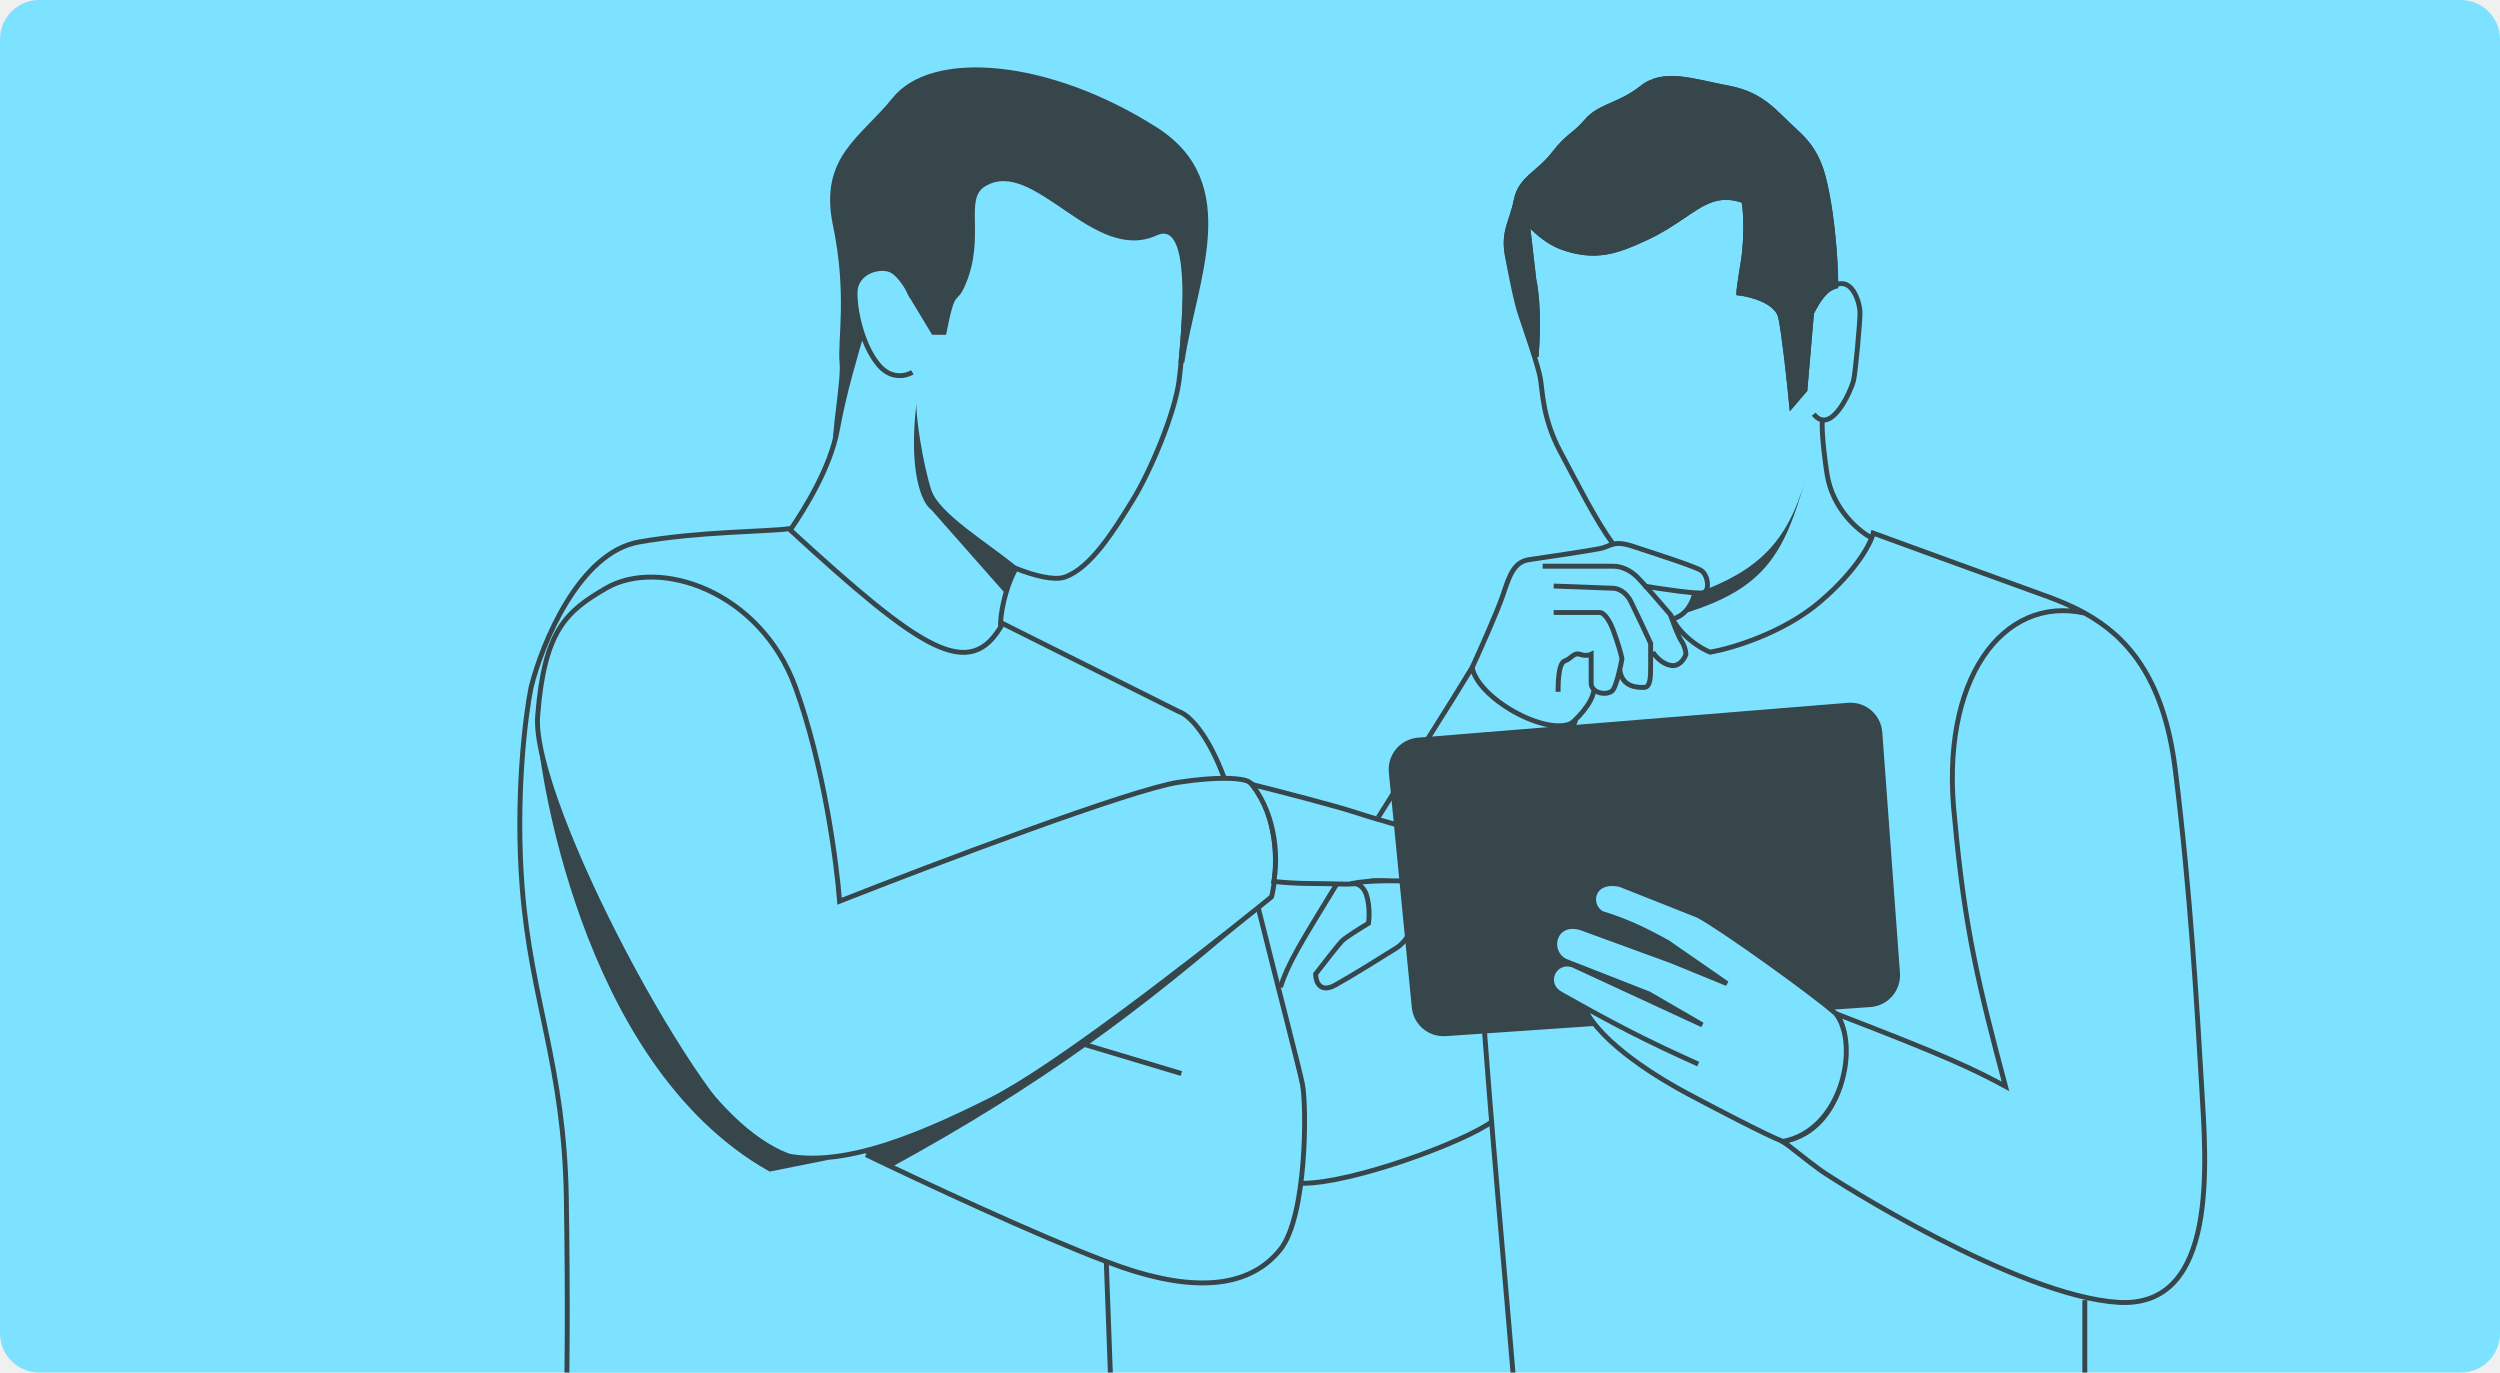
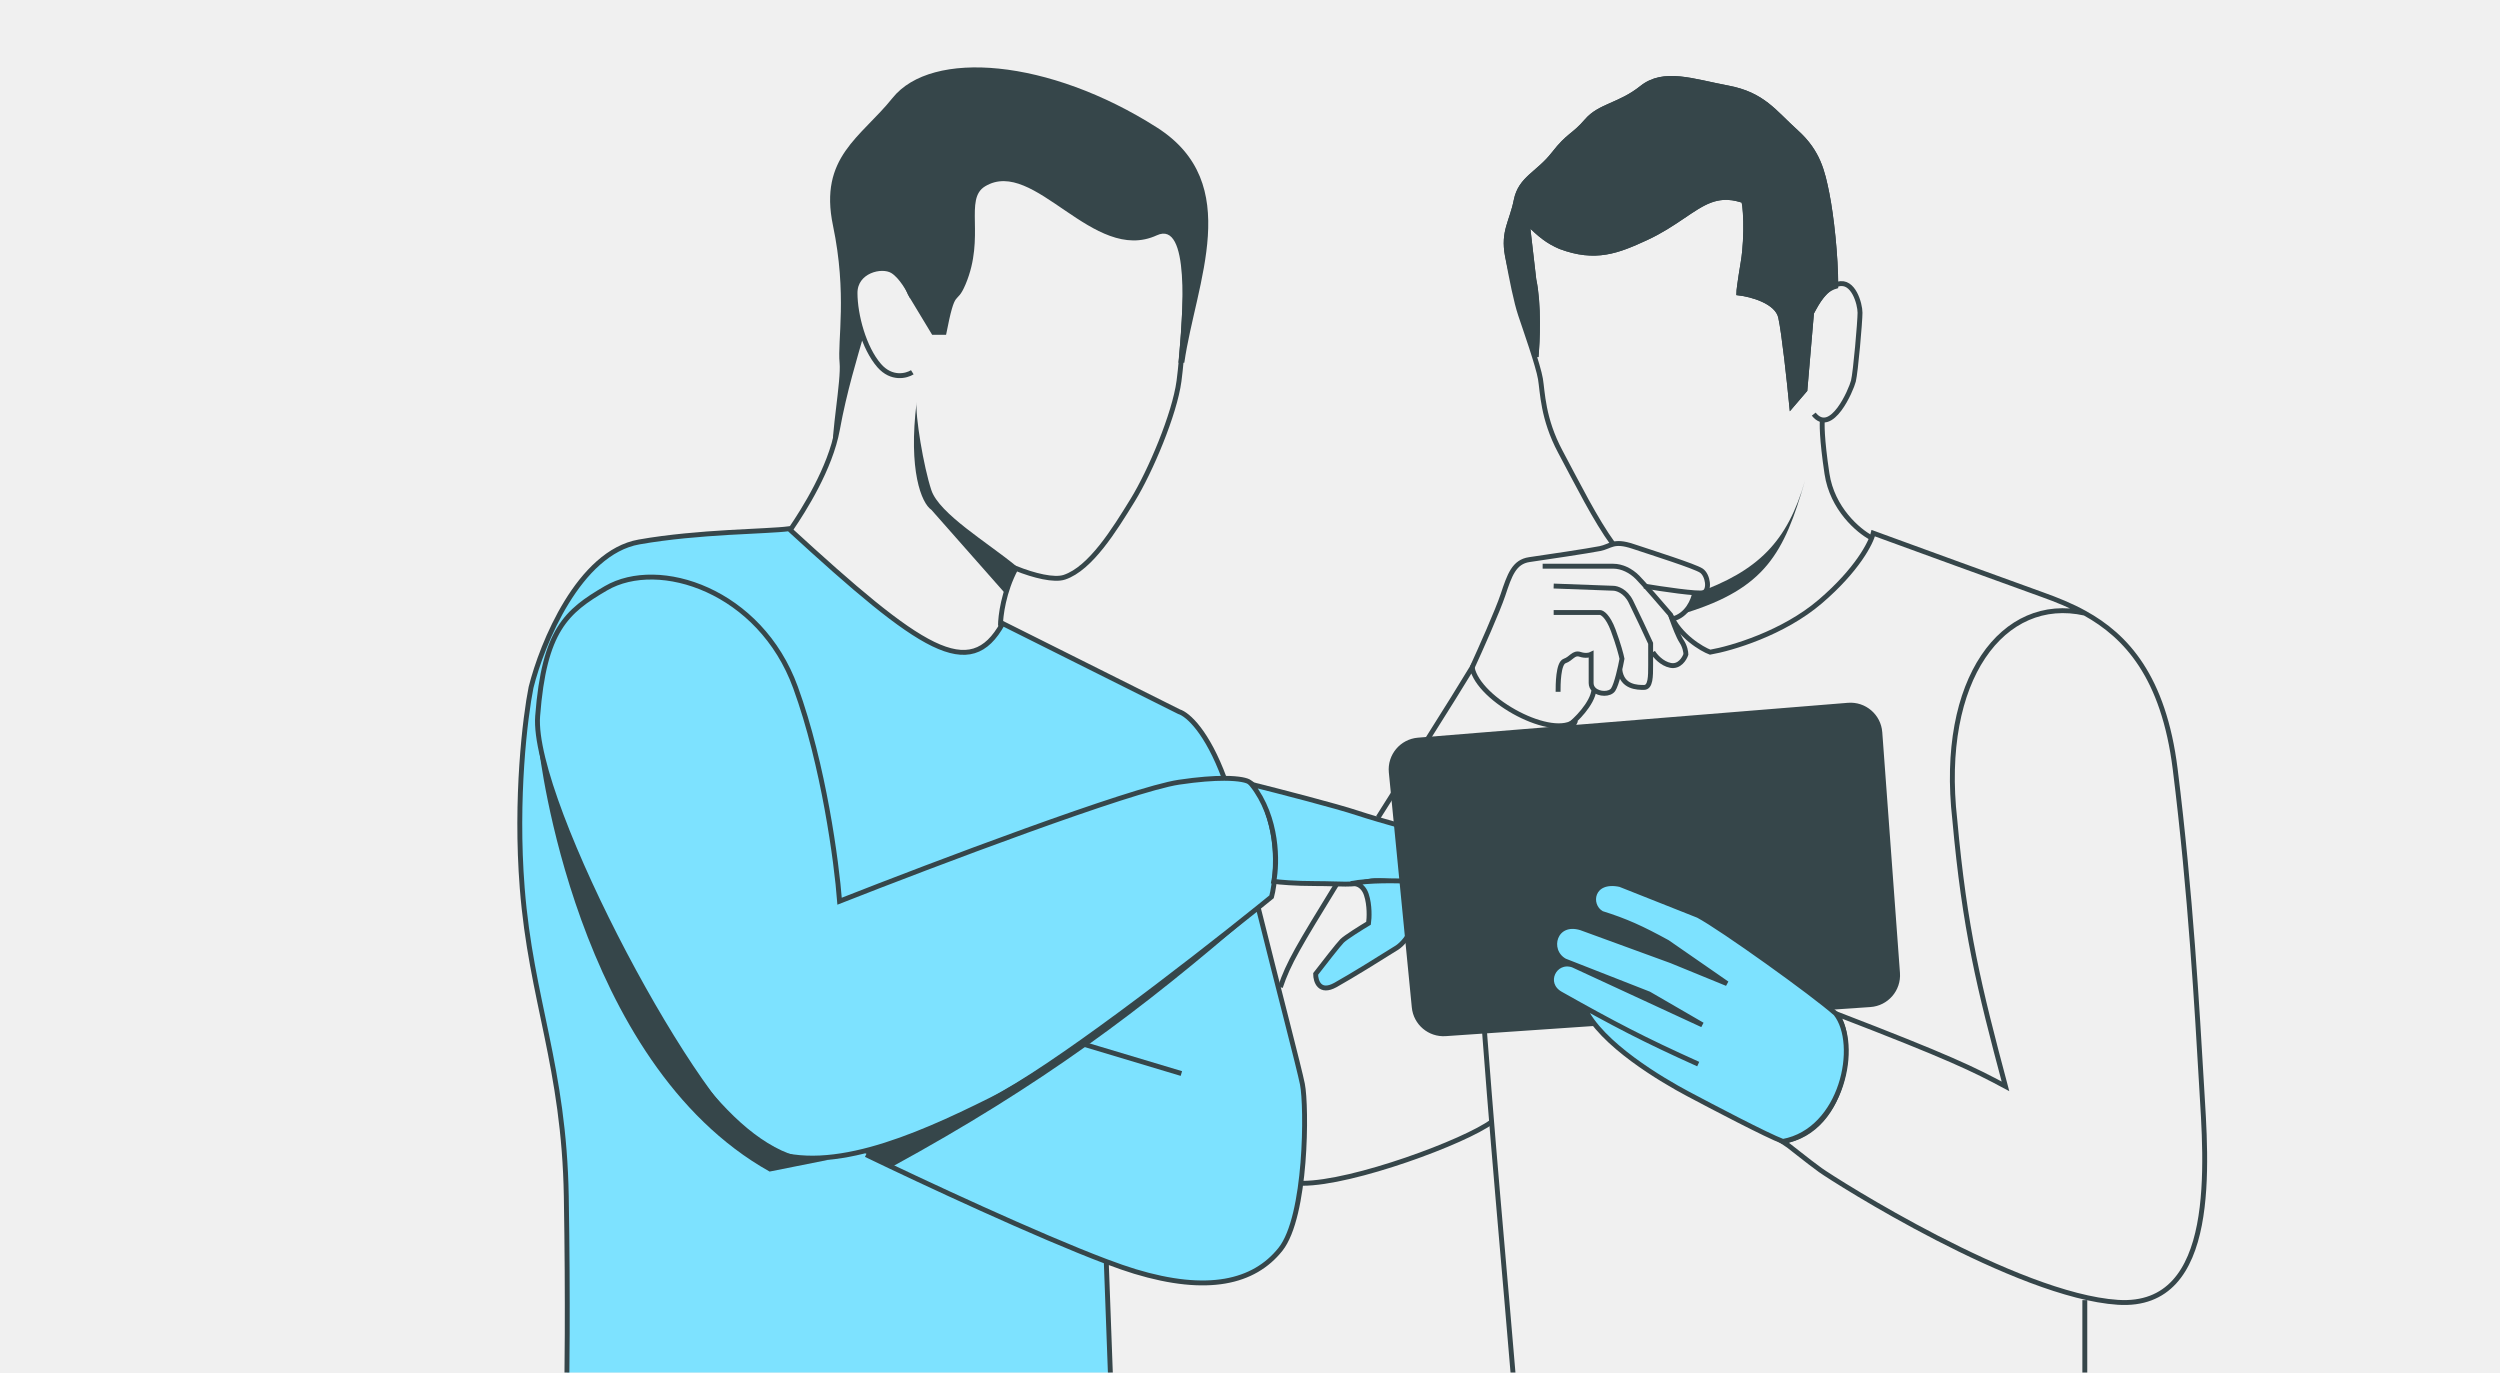
<svg xmlns="http://www.w3.org/2000/svg" width="255" height="140" viewBox="0 0 255 140" fill="none">
-   <g clip-path="url(#clip0)">
-     <path d="M0 4C0 1.791 1.791 0 4 0H251C253.209 0 255 1.791 255 4V136C255 138.209 253.209 140 251 140H4C1.791 140 0 138.209 0 136V4Z" fill="#7DE2FF" />
+   <g clip-path="url(#clip0_465_895)">
    <path d="M54.166 70.118C55.29 65.621 59.066 56.36 65.181 55.281C71.296 54.202 78.294 54.231 80.468 53.932C93.995 66.353 98.931 69.651 102.273 63.598L120.258 72.59C121.187 72.881 123.133 74.665 124.882 79.387C126.463 79.391 127.231 79.608 127.451 79.784C127.901 80.009 128.98 81.223 129.699 84.28C130.419 87.337 129.999 90.35 129.699 91.474C129.276 91.818 128.821 92.186 128.337 92.576C130.409 100.916 132.51 108.899 132.846 110.582C133.296 112.83 133.296 124.07 130.598 127.442C127.901 130.814 123.18 131.938 115.761 129.69C114.942 129.442 113.953 129.096 112.839 128.677L113.513 147L57.762 144.302C57.837 141.305 57.942 132.658 57.762 122.047C57.538 108.784 54.166 102.04 53.266 90.575C52.547 81.403 53.566 73.115 54.166 70.118Z" fill="#7DE2FF" />
    <path d="M88.336 117.776C94.084 120.553 105.888 126.058 112.839 128.677M124.882 79.387C123.772 79.384 122.261 79.487 120.258 79.784C115.402 80.503 95.155 88.177 85.638 91.923C85.338 87.952 84.019 78.031 81.142 70.118C77.545 60.226 67.204 56.854 61.809 60.001C57.761 62.362 55.514 64.273 54.84 73.04C54.166 81.807 71.475 114.179 77.77 117.101C84.064 120.024 93.056 116.202 101.149 112.156C107.222 109.119 121.021 98.462 128.337 92.576M124.882 79.387C126.463 79.391 127.231 79.608 127.451 79.784C127.901 80.009 128.98 81.223 129.699 84.28C130.419 87.337 129.999 90.35 129.699 91.474C129.276 91.818 128.821 92.186 128.337 92.576M124.882 79.387C123.133 74.665 121.187 72.881 120.258 72.59L102.273 63.598C98.931 69.651 93.995 66.353 80.468 53.932C78.294 54.231 71.296 54.202 65.181 55.281C59.066 56.36 55.29 65.621 54.166 70.118C53.566 73.115 52.547 81.403 53.266 90.575C54.166 102.04 57.538 108.784 57.762 122.047C57.942 132.658 57.837 141.305 57.762 144.302L113.513 147L112.839 128.677M128.337 92.576C130.409 100.916 132.51 108.899 132.846 110.582C133.296 112.83 133.296 124.07 130.598 127.442C127.901 130.814 123.18 131.938 115.761 129.69C114.942 129.442 113.953 129.096 112.839 128.677" stroke="#36464A" stroke-width="0.5" />
    <path d="M80.692 53.932C81.966 52.058 84.694 47.772 85.413 43.816C86.132 39.859 87.212 36.397 87.912 33.924M93.056 37.971C92.457 38.346 90.943 38.735 89.684 37.296C88.111 35.498 87.212 32.126 87.212 29.878C87.212 27.63 89.909 26.956 91.033 27.63C91.932 28.169 92.757 29.653 93.056 30.328M120.932 29.653C120.857 31.601 120.617 36.172 120.258 38.87C119.808 42.242 117.335 48.087 115.537 51.009L115.494 51.079C113.699 53.996 111.244 57.985 108.568 58.877C107.526 59.224 105.471 58.721 103.622 57.978C102.363 60.316 102.049 62.849 102.049 63.823" stroke="#36464A" stroke-width="0.5" />
    <path d="M88 34.149C87.3 36.622 85.683 42.107 84.963 46.064C84.739 44.415 85.818 38.798 85.638 37C85.413 34.752 86.427 30 84.963 23C83.5 16 87.833 14 91.033 10C95.033 5 107 6 118 13C126.968 18.707 121.967 28.833 120.8 37H120.2C120.7 32 121.366 22.446 118 24C111.5 27 105.488 16 100.488 19C98.307 20.309 100.535 24.148 98.488 29C97.488 31.37 97.5 29 96.5 34.149H95.08L92.614 30.066C92.307 29.325 91.829 28.108 91.033 27.63C89.909 26.955 87.212 27.63 87.212 29.878C87.212 31.049 87.544 32.749 88 34.149Z" fill="#36464A" />
    <path d="M138.467 82.931C136.308 82.212 130.374 80.683 127.676 80.009C130.374 83.426 130.299 88.027 129.924 89.9C130.449 89.975 132.037 90.125 134.195 90.125C136.893 90.125 137.792 90.35 139.591 89.9C141.029 89.54 145.735 90.5 147.908 91.024V85.629C145.66 85.029 140.625 83.651 138.467 82.931Z" fill="#7DE2FF" stroke="#36464A" stroke-width="0.5" />
    <path d="M139.366 91.249C139.006 90.17 138.167 90.05 137.792 90.125C139.591 89.765 142.588 89.825 143.862 89.9C144.012 90.799 144.267 92.912 144.087 94.171C143.907 95.43 142.963 96.344 142.513 96.644C141.089 97.543 137.837 99.567 136.219 100.466C134.6 101.365 134.195 100.091 134.195 99.342C134.945 98.368 136.533 96.329 136.893 95.97C137.253 95.61 138.841 94.621 139.591 94.171C139.666 93.647 139.726 92.328 139.366 91.249Z" fill="#7DE2FF" stroke="#36464A" stroke-width="0.5" />
    <path d="M110.5 106.5L120.5 109.5" stroke="#36464A" stroke-width="0.5" />
    <path d="M95 50C94.2 47.6 93.333 42.333 93.5 41C92.625 48 94 51.333 95 52L102.5 60.5L103.6 57.7C100.767 55.367 95.8 52.4 95 50Z" fill="#36464A" />
    <path d="M91 119L88 117.5C99.385 114.081 108.211 108.48 128 93C116.5 103 106.192 110.71 91 119Z" fill="#36464A" />
    <path d="M55 76.5C55 76.5 69.221 120.112 84.74 118.252L86 118C85.579 118.118 85.159 118.202 84.74 118.252L78.5 119.5C58.601 108.352 55 76.5 55 76.5Z" fill="#36464A" />
    <path d="M212.651 62.542C211.242 61.761 209.79 61.183 208.38 60.676C203.884 59.057 194.967 55.805 191.07 54.381C190.846 55.355 189.452 58.113 185.675 61.35C181.898 64.587 176.608 66.146 174.435 66.521C173.611 66.221 171.288 64.857 170.388 62.699M212.651 62.542C216.861 64.872 220.689 69.004 221.868 78.435C223.442 91.024 224.116 103.164 224.566 110.807C225.016 118.45 226.364 133.512 216.023 132.837C205.683 132.163 187.249 120.473 185.675 119.349C184.416 118.45 182.228 116.652 181.853 116.427C188.597 115.303 189.272 105.412 187.249 103.388C198.938 107.884 201.305 109.068 204.558 110.807C201.861 100.691 200.398 94.774 199.388 83.606C197.762 69.234 204.334 60.676 212.651 62.542ZM130.598 100.691C131.423 98.218 132.507 96.435 136.376 90.125M132.846 120.698C138.017 120.698 149.482 116.427 152.179 114.404M160.048 74.838L160.722 73.49C158.474 75.513 150.831 71.466 150.156 68.094C147.897 71.829 144.252 77.522 140.57 83.381" stroke="#36464A" stroke-width="0.5" />
    <path d="M150.156 68.094C150.981 66.296 152.764 62.294 153.304 60.676C153.978 58.653 154.428 57.304 156.001 57.079C157.575 56.854 162.071 56.18 163.195 55.955C164.319 55.73 164.544 55.056 166.567 55.73C168.59 56.404 172.862 57.753 173.536 58.203C174.21 58.653 174.435 60.226 173.761 60.451C173.221 60.631 169.49 60.076 167.691 59.776" stroke="#36464A" stroke-width="0.5" />
    <path d="M157.35 57.753C157.8 57.753 163.644 57.753 164.544 57.753C165.443 57.753 166.342 58.203 167.016 58.877C167.556 59.417 169.489 61.65 170.389 62.699C170.43 62.825 170.483 62.978 170.544 63.149M168.59 66.521C168.815 66.895 169.489 67.69 170.389 67.869C171.288 68.049 171.812 67.195 171.962 66.745C171.962 66.521 171.872 65.936 171.513 65.397C171.22 64.957 170.808 63.893 170.544 63.149M158.474 59.776L164.544 60.001C164.918 60.001 165.803 60.271 166.342 61.35C166.882 62.429 167.916 64.647 168.365 65.621C168.365 65.996 168.365 66.97 168.365 67.869C168.365 68.993 168.365 70.117 167.691 70.117C167.016 70.117 165.443 70.117 165.218 68.319M172.861 60.451C172.74 61.2 172.106 62.789 170.544 63.149" stroke="#36464A" stroke-width="0.5" />
    <path d="M158.474 62.474H163.195C163.42 62.474 164.004 62.834 164.544 64.272C165.083 65.711 165.368 66.82 165.443 67.195C165.293 68.019 164.903 69.803 164.544 70.342C164.207 70.848 163.111 70.848 162.584 70.342M158.924 70.567C158.924 69.893 158.924 67.645 159.598 67.42C160.273 67.195 160.497 66.521 161.172 66.745C161.711 66.925 162.146 66.82 162.296 66.745C162.296 67.345 162.296 68.769 162.296 69.668C162.296 69.949 162.408 70.174 162.584 70.342M160 74C160.642 73.55 162.455 71.781 162.584 70.342" stroke="#36464A" stroke-width="0.5" />
    <path d="M154.653 143.853C153.304 127.667 152.178 116.04 151.056 100.241" stroke="#36464A" stroke-width="0.5" />
    <path d="M144.253 102.736L141.911 78.773C141.748 77.105 142.983 75.627 144.654 75.491L188.507 71.935C190.168 71.801 191.62 73.044 191.742 74.706L193.547 99.257C193.669 100.916 192.419 102.357 190.76 102.47L147.444 105.437C145.824 105.548 144.411 104.351 144.253 102.736Z" fill="#36464A" stroke="#36464A" stroke-width="0.5" />
    <path d="M190.846 54.831C189.572 54.157 186.889 51.908 186.35 48.312C185.81 44.715 185.825 43.066 185.9 42.692M187.249 29.203C187.249 26.056 186.799 22.01 186.35 19.762C185.9 17.514 185.45 15.49 183.202 13.467C180.954 11.444 179.83 9.646 176.234 8.971C172.637 8.297 169.714 7.173 167.466 8.971C165.218 10.77 163.195 10.77 161.846 12.343C160.497 13.917 160.048 13.692 158.474 15.715C156.901 17.738 155.102 18.188 154.652 20.436C154.203 22.684 153.304 23.583 153.753 26.056C154.203 28.529 154.652 30.777 155.102 32.126C155.552 33.475 156.901 37.296 157.125 38.645C157.35 39.994 157.35 42.692 159.149 46.064C160.947 49.436 162.732 53.014 164.53 55.487L164.544 55.505M185.001 42.242C186.799 44.49 188.822 39.769 189.047 38.87C189.272 37.971 189.722 32.8 189.722 31.901C189.722 31.002 189.047 28.529 187.474 28.979C186.215 29.338 185.376 30.777 184.776 31.901L184.102 39.769L182.753 41.343C182.528 39.02 181.988 33.969 181.629 32.351C181.269 30.732 178.631 30.028 177.358 29.878C177.358 29.728 177.447 28.889 177.807 26.731C178.257 24.033 178.032 20.436 177.807 20.436C177.582 20.436 176.234 19.762 174.435 20.436C172.637 21.11 170.838 22.909 167.916 24.258C164.993 25.607 162.745 26.506 159.149 25.157C157.855 24.598 157.112 23.979 155.776 22.684L156.451 28.529C156.99 31.047 156.826 34.824 156.676 36.397" stroke="#36464A" stroke-width="0.5" />
    <path d="M186.35 19.762C186.799 22.01 187.249 26.056 187.249 29.203C185.99 29.563 185.376 30.777 184.776 31.901L184.102 39.769L182.753 41.343C182.528 39.02 181.988 33.969 181.629 32.351C181.269 30.732 178.631 30.028 177.358 29.878C177.358 29.728 177.447 28.889 177.807 26.731C178.257 24.033 178.032 20.436 177.807 20.436C177.582 20.436 176.234 19.762 174.435 20.436C172.637 21.11 170.838 22.909 167.916 24.258C164.993 25.607 162.745 26.506 159.149 25.157C157.855 24.598 157.112 23.979 155.776 22.684L156.451 28.529C156.99 31.047 156.826 34.824 156.676 36.397C156.226 35.048 154.203 28.529 153.753 26.056C153.304 23.583 154.203 22.684 154.652 20.436C155.102 18.188 156.901 17.738 158.474 15.715C160.048 13.692 160.497 13.917 161.846 12.343C163.195 10.77 165.218 10.77 167.466 8.971C169.714 7.173 172.637 8.297 176.234 8.971C179.83 9.646 180.954 11.444 183.202 13.467C185.45 15.49 185.9 17.514 186.35 19.762Z" fill="#36464A" stroke="#36464A" stroke-width="0.5" />
    <path d="M172.175 111.575C174.607 112.865 180.177 115.795 181.854 116.427C187.923 115.303 189.722 106.536 187.249 103.388C185.001 101.378 175.593 94.64 173.218 93.377L165.253 90.219C162.319 89.587 161.9 92.324 163.367 93.166C165.854 93.943 167.475 94.691 170.074 96.114L176.152 100.325L170.493 98.009L161.271 94.64C158.546 93.798 157.708 96.956 159.594 98.009L168.188 101.378L173.637 104.536L160.432 98.43C158.546 97.799 157.305 100.325 159.175 101.378C160.023 101.856 160.814 102.298 161.566 102.714C163.243 106.491 169.613 110.215 172.175 111.575Z" fill="#7DE2FF" />
    <path d="M161.566 102.714C163.243 106.491 169.613 110.215 172.175 111.575C174.607 112.865 180.177 115.795 181.854 116.427C187.923 115.303 189.722 106.536 187.249 103.388C185.001 101.378 175.593 94.64 173.218 93.377L165.253 90.219C162.319 89.587 161.9 92.324 163.367 93.166C165.854 93.943 167.475 94.691 170.074 96.114L176.152 100.325L170.493 98.009L161.271 94.64C158.546 93.798 157.708 96.956 159.594 98.009L168.188 101.378L173.637 104.536L160.432 98.43C158.546 97.799 157.305 100.325 159.175 101.378C164.622 104.445 167.692 106.05 173.218 108.537" stroke="#36464A" stroke-width="0.5" />
    <path d="M212.651 132.613V145.651" stroke="#36464A" stroke-width="0.5" />
    <path d="M184.116 49C182.318 55.294 179.294 58.252 173 60.5L172 62.5C180 60 181.973 56.5 184.116 49Z" fill="#36464A" />
  </g>
  <defs>
-     <clipPath id="clip0">
+     <clipPath id="clip0_465_895">
      <path d="M0 4C0 1.791 1.791 0 4 0H251C253.209 0 255 1.791 255 4V136C255 138.209 253.209 140 251 140H4C1.791 140 0 138.209 0 136V4Z" fill="white" />
    </clipPath>
  </defs>
</svg>
